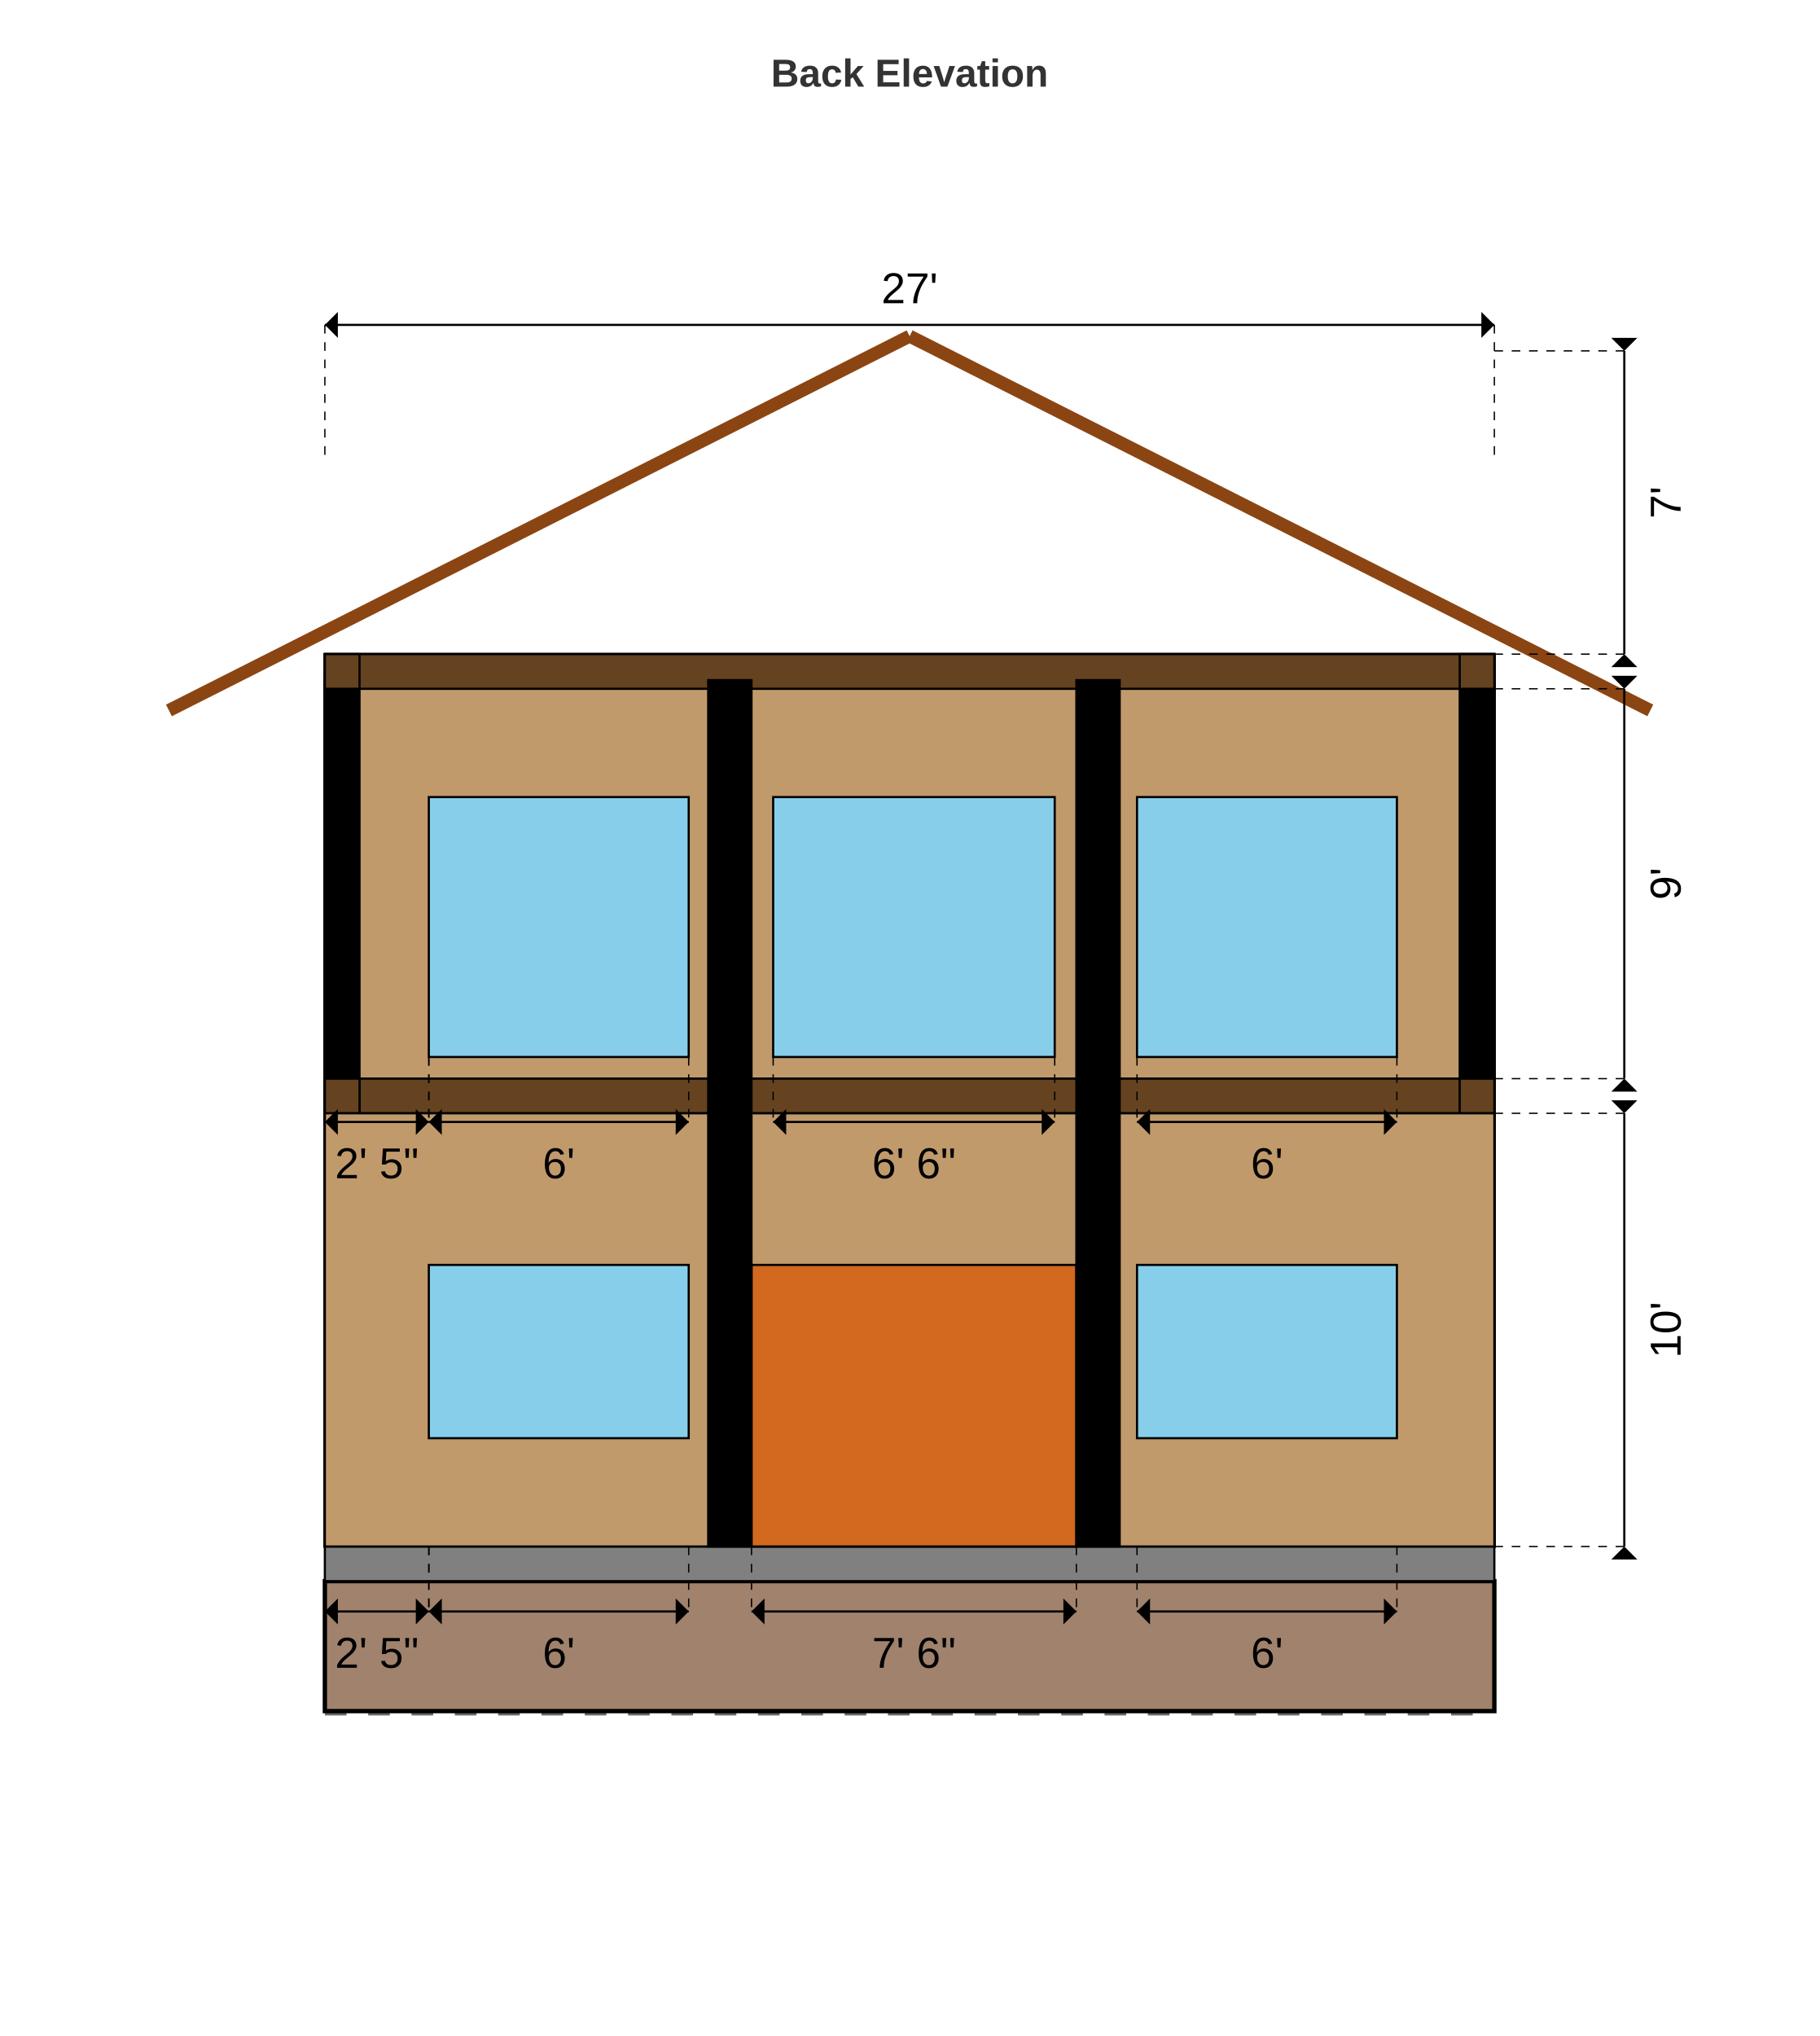
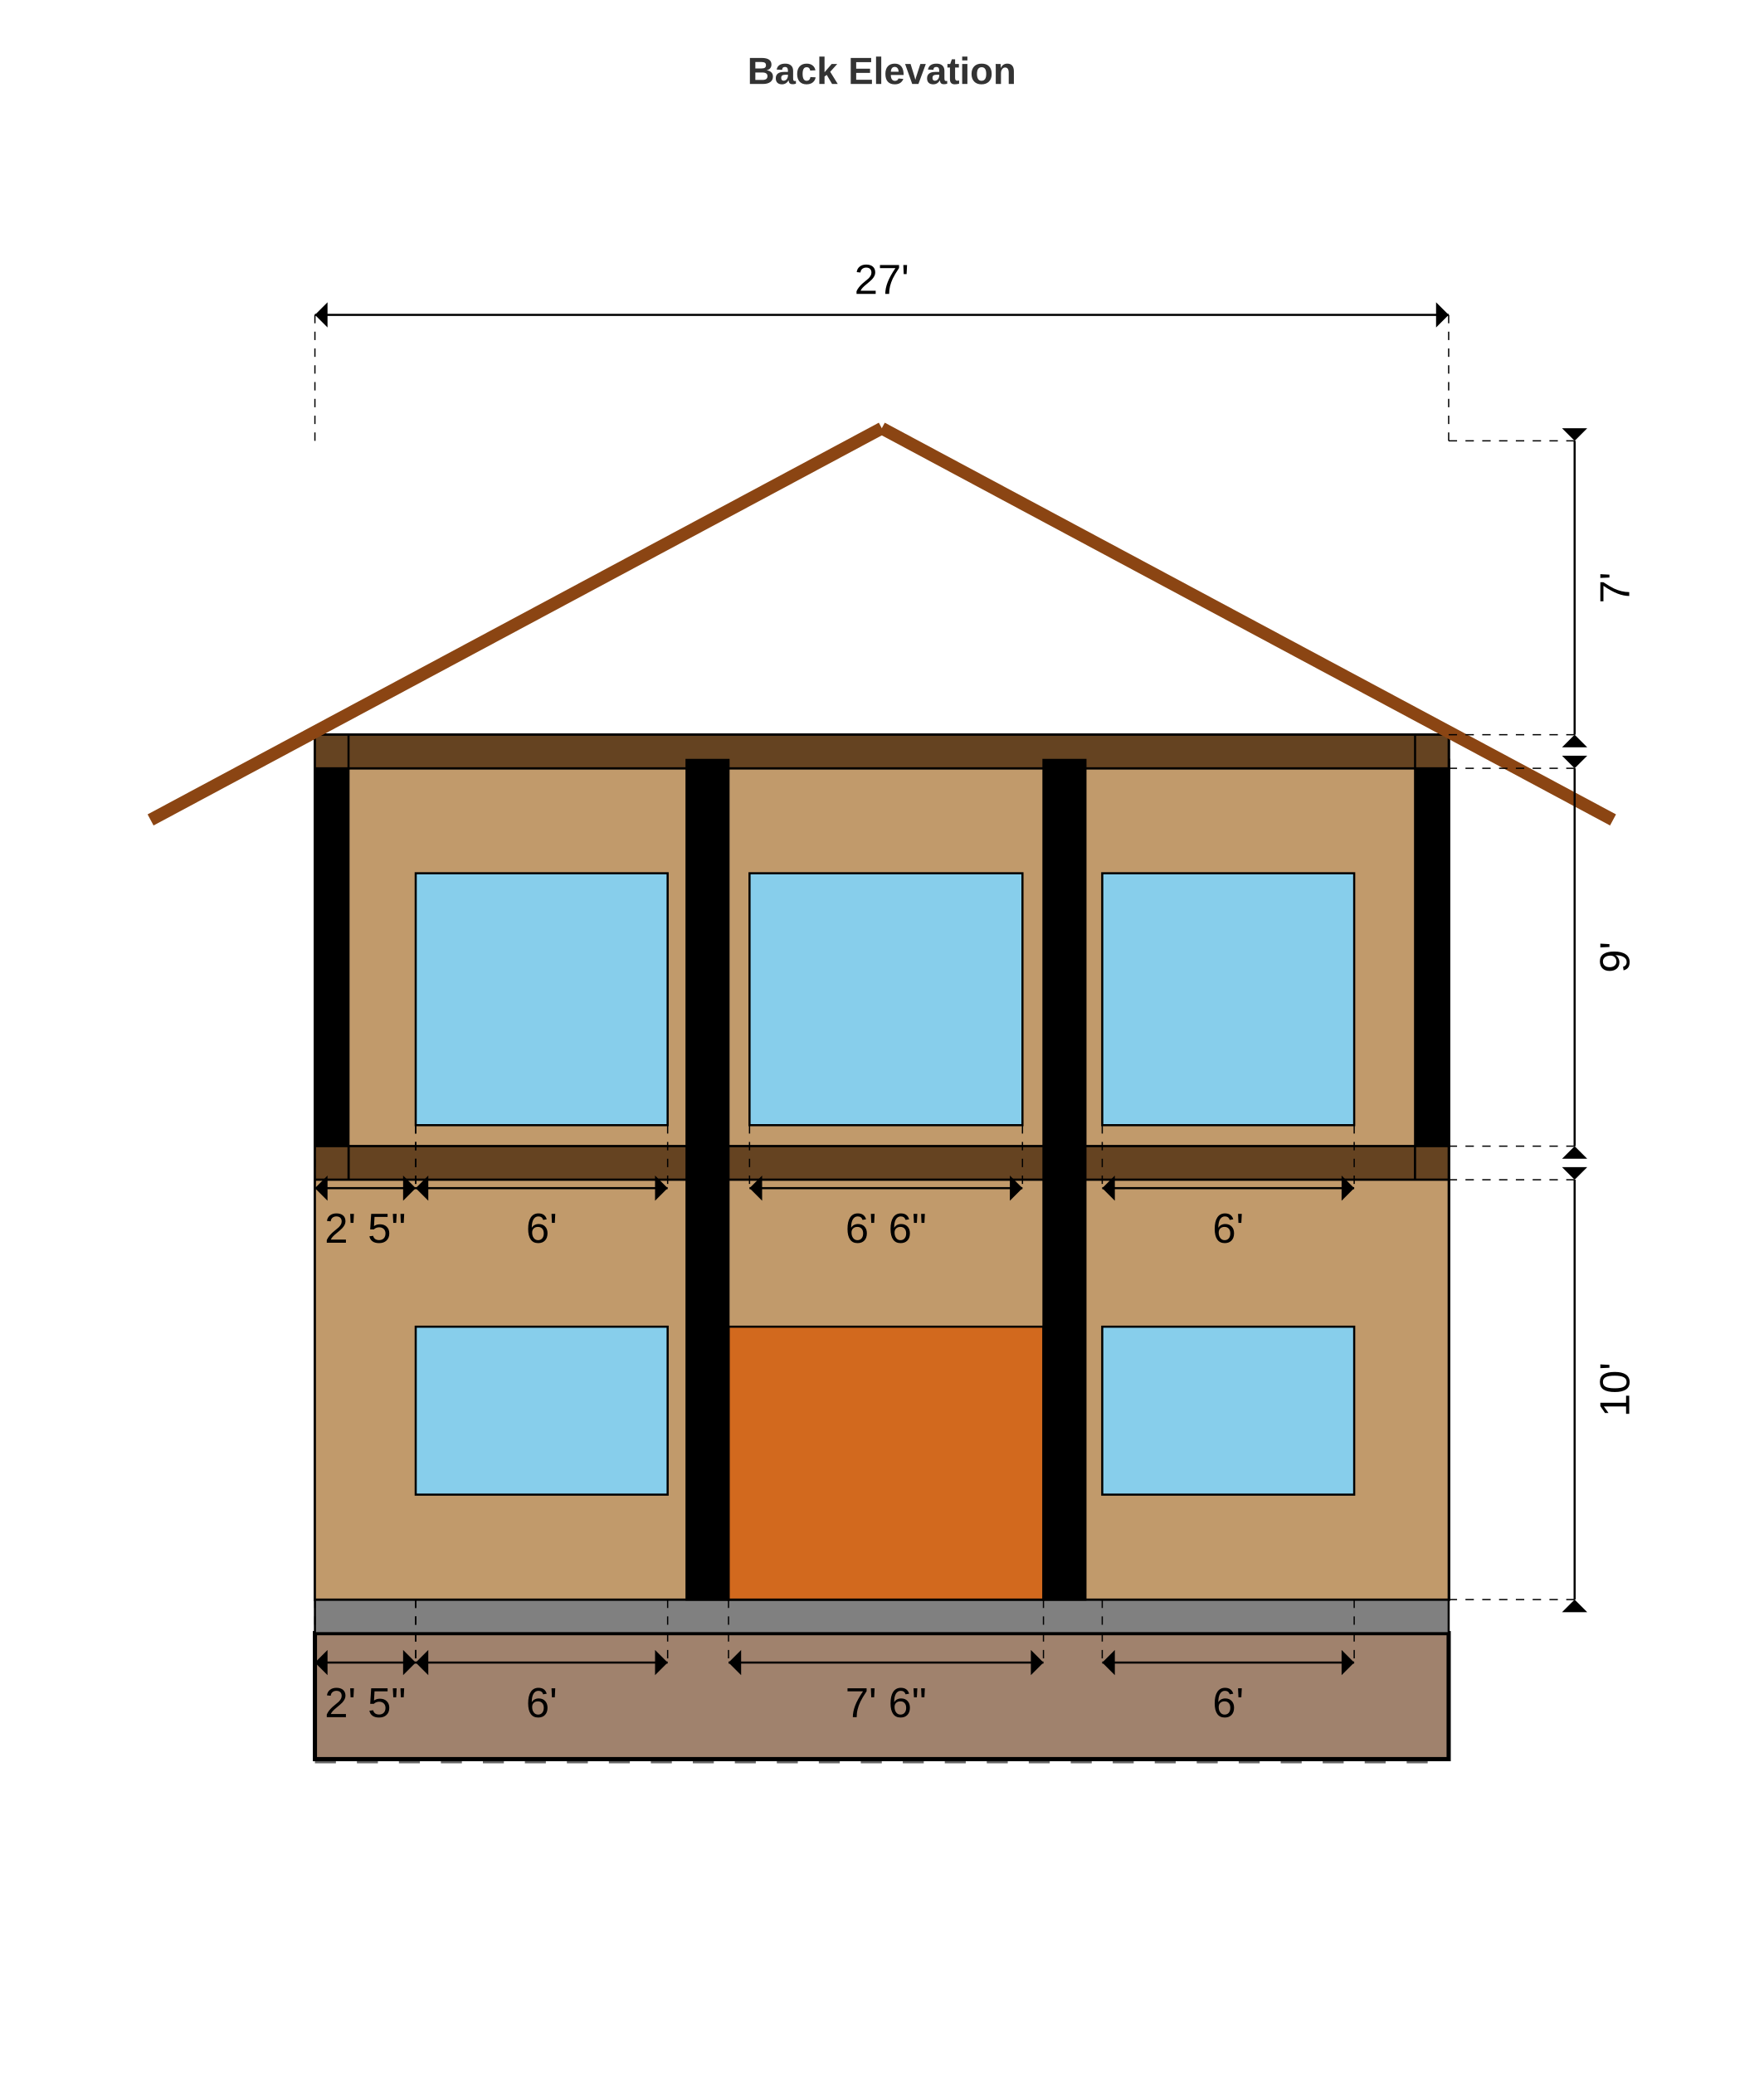
- <svg xmlns="http://www.w3.org/2000/svg" width="840.0" height="940.0" viewBox="0 0 840.0 940.0">
+ <svg xmlns="http://www.w3.org/2000/svg" width="840.0" height="988.0" viewBox="0 0 840.0 988.0">
  <defs>
    <style>
        text { font-family: Arial, sans-serif; }
    </style>
  </defs>
  <g transform="translate(150, 210) scale(2.0, 2.0)">
-     <line x1="0" y1="290.0" x2="270" y2="290.0" stroke="#666" stroke-width="2" stroke-dasharray="5,5" />
-     <rect x="0" y="260.0" width="270" height="30.0" fill="#A0826D" stroke="#000" stroke-width="1" />
-     <rect x="0" y="222.0" width="270" height="30.0" fill="#C19A6B" stroke="#000" stroke-width="0.5" />
-     <rect x="110" y="182.0" width="50" height="70.0" fill="#D2691E" stroke="#000" stroke-width="0.5" />
-     <rect x="0" y="114.0" width="270" height="30.0" fill="#C19A6B" stroke="#000" stroke-width="0.5" />
-     <rect x="0" y="46.0" width="270" height="8.0" fill="#654321" stroke="#000" stroke-width="0.5" />
-     <rect x="0.0" y="52.0" width="10" height="200.0" fill="#000" stroke="#000" stroke-width="0.5" />
-     <rect x="100.0" y="52.0" width="10" height="200.0" fill="#000" stroke="#000" stroke-width="0.5" />
-     <rect x="160.0" y="52.0" width="10" height="200.0" fill="#000" stroke="#000" stroke-width="0.5" />
-     <rect x="260.0" y="52.0" width="10" height="200.0" fill="#000" stroke="#000" stroke-width="0.5" />
-     <rect x="0" y="152.0" width="124" height="100.0" fill="#C19A6B" stroke="#000" stroke-width="0.5" />
-     <rect x="35" y="187.0" width="50" height="40.0" fill="#87CEEB" stroke="#000" stroke-width="0.5" />
-     <rect x="116" y="152.0" width="154" height="100.0" fill="#C19A6B" stroke="#000" stroke-width="0.5" />
-     <rect x="124" y="187.0" width="30" height="65.0" fill="#D2691E" stroke="#000" stroke-width="0.5" />
-     <rect x="187" y="187.0" width="50" height="40.0" fill="#87CEEB" stroke="#000" stroke-width="0.5" />
-     <rect x="0" y="54.0" width="124" height="90.0" fill="#C19A6B" stroke="#000" stroke-width="0.5" />
-     <rect x="25" y="74.0" width="80" height="65.0" fill="#87CEEB" stroke="#000" stroke-width="0.5" />
-     <rect x="116" y="54.0" width="154" height="90.0" fill="#C19A6B" stroke="#000" stroke-width="0.5" />
-     <rect x="135" y="74.0" width="80" height="65.0" fill="#87CEEB" stroke="#000" stroke-width="0.5" />
-     <rect x="0" y="46.0" width="270" height="8.0" fill="#654321" stroke="#000" stroke-width="0.5" />
-     <rect x="0.0" y="52.0" width="8" height="200.0" fill="#000" stroke="#000" stroke-width="0.5" />
-     <rect x="116.0" y="52.0" width="8" height="200.0" fill="#000" stroke="#000" stroke-width="0.5" />
-     <rect x="262.0" y="52.0" width="8" height="200.0" fill="#000" stroke="#000" stroke-width="0.5" />
-     <rect x="116.0" y="52.0" width="8" height="200.0" fill="#000" stroke="#000" stroke-width="0.5" />
-     <rect x="0" y="46.0" width="270" height="8.0" fill="#654321" stroke="#000" stroke-width="0.5" />
-     <rect x="0" y="152.0" width="124" height="100.0" fill="#C19A6B" stroke="#000" stroke-width="0.5" />
-     <rect x="83.5" y="187.0" width="30" height="65.0" fill="#D2691E" stroke="#000" stroke-width="0.5" />
-     <rect x="116" y="152.0" width="154" height="100.0" fill="#C19A6B" stroke="#000" stroke-width="0.5" />
-     <rect x="126.5" y="187.0" width="30" height="65.0" fill="#D2691E" stroke="#000" stroke-width="0.5" />
-     <rect x="0" y="54.0" width="124" height="90.0" fill="#C19A6B" stroke="#000" stroke-width="0.5" />
-     <rect x="83.5" y="79.0" width="30" height="65.0" fill="#D2691E" stroke="#000" stroke-width="0.5" />
-     <rect x="116" y="54.0" width="154" height="90.0" fill="#C19A6B" stroke="#000" stroke-width="0.5" />
-     <rect x="126.5" y="79.0" width="30" height="65.0" fill="#D2691E" stroke="#000" stroke-width="0.5" />
-     <rect x="-0.05" y="52.0" width="12.5" height="200.0" fill="#000" stroke="#000" stroke-width="0.5" />
-     <rect x="257.55" y="52.0" width="12.5" height="200.0" fill="#000" stroke="#000" stroke-width="0.5" />
-     <rect x="0" y="144.0" width="270" height="8.0" fill="#808080" stroke="#000" stroke-width="0.5" />
-     <rect x="184" y="54.0" width="78" height="90.0" fill="#C19A6B" stroke="#000" stroke-width="0.5" />
-     <rect x="136" y="152.0" width="40" height="100.0" fill="#C19A6B" stroke="#000" stroke-width="0.5" />
-     <rect x="176" y="152.0" width="94" height="100.0" fill="#C19A6B" stroke="#000" stroke-width="0.5" />
-     <rect x="176" y="54.0" width="94" height="90.0" fill="#C19A6B" stroke="#000" stroke-width="0.5" />
-     <rect x="186.5" y="79.0" width="30" height="65.0" fill="#D2691E" stroke="#000" stroke-width="0.5" />
-     <rect x="40.0" y="52.0" width="8" height="200.0" fill="#000" stroke="#000" stroke-width="0.5" />
-     <rect x="173.75" y="52.0" width="12.5" height="200.0" fill="#000" stroke="#000" stroke-width="0.5" />
-     <rect x="0" y="46.0" width="270" height="8.0" fill="#654321" stroke="#000" stroke-width="0.5" />
-     <rect x="0.0" y="52.0" width="8" height="200.0" fill="#000" stroke="#000" stroke-width="0.5" />
-     <rect x="262.0" y="52.0" width="8" height="200.0" fill="#000" stroke="#000" stroke-width="0.5" />
-     <rect x="40" y="144.0" width="230" height="8.0" fill="#808080" stroke="#000" stroke-width="0.5" />
+     <line x1="0" y1="314.0" x2="270" y2="314.0" stroke="#666" stroke-width="2" stroke-dasharray="5,5" />
+     <rect x="0" y="284.0" width="270" height="30.0" fill="#A0826D" stroke="#000" stroke-width="1" />
+     <rect x="0" y="246.0" width="270" height="30.0" fill="#C19A6B" stroke="#000" stroke-width="0.5" />
+     <rect x="110" y="206.0" width="50" height="70.0" fill="#D2691E" stroke="#000" stroke-width="0.5" />
+     <rect x="0" y="138.0" width="270" height="30.0" fill="#C19A6B" stroke="#000" stroke-width="0.5" />
+     <rect x="0" y="70.0" width="270" height="8.0" fill="#654321" stroke="#000" stroke-width="0.5" />
+     <rect x="0.0" y="76.0" width="10" height="200.0" fill="#000" stroke="#000" stroke-width="0.5" />
+     <rect x="100.0" y="76.0" width="10" height="200.0" fill="#000" stroke="#000" stroke-width="0.5" />
+     <rect x="160.0" y="76.0" width="10" height="200.0" fill="#000" stroke="#000" stroke-width="0.5" />
+     <rect x="260.0" y="76.0" width="10" height="200.0" fill="#000" stroke="#000" stroke-width="0.5" />
+     <rect x="0" y="176.0" width="124" height="100.0" fill="#C19A6B" stroke="#000" stroke-width="0.5" />
+     <rect x="35" y="211.0" width="50" height="40.0" fill="#87CEEB" stroke="#000" stroke-width="0.5" />
+     <rect x="116" y="176.0" width="154" height="100.0" fill="#C19A6B" stroke="#000" stroke-width="0.5" />
+     <rect x="124" y="211.0" width="30" height="65.0" fill="#D2691E" stroke="#000" stroke-width="0.5" />
+     <rect x="187" y="211.0" width="50" height="40.0" fill="#87CEEB" stroke="#000" stroke-width="0.5" />
+     <rect x="0" y="78.0" width="124" height="90.0" fill="#C19A6B" stroke="#000" stroke-width="0.5" />
+     <rect x="25" y="98.0" width="80" height="65.0" fill="#87CEEB" stroke="#000" stroke-width="0.5" />
+     <rect x="116" y="78.0" width="154" height="90.0" fill="#C19A6B" stroke="#000" stroke-width="0.5" />
+     <rect x="135" y="98.0" width="80" height="65.0" fill="#87CEEB" stroke="#000" stroke-width="0.5" />
+     <rect x="0" y="70.0" width="270" height="8.0" fill="#654321" stroke="#000" stroke-width="0.5" />
+     <rect x="0.0" y="76.0" width="8" height="200.0" fill="#000" stroke="#000" stroke-width="0.5" />
+     <rect x="116.0" y="76.0" width="8" height="200.0" fill="#000" stroke="#000" stroke-width="0.5" />
+     <rect x="262.0" y="76.0" width="8" height="200.0" fill="#000" stroke="#000" stroke-width="0.5" />
+     <rect x="116.0" y="76.0" width="8" height="200.0" fill="#000" stroke="#000" stroke-width="0.5" />
+     <rect x="0" y="70.0" width="270" height="8.0" fill="#654321" stroke="#000" stroke-width="0.5" />
+     <rect x="0" y="176.0" width="124" height="100.0" fill="#C19A6B" stroke="#000" stroke-width="0.5" />
+     <rect x="83.5" y="211.0" width="30" height="65.0" fill="#D2691E" stroke="#000" stroke-width="0.5" />
+     <rect x="116" y="176.0" width="154" height="100.0" fill="#C19A6B" stroke="#000" stroke-width="0.5" />
+     <rect x="126.5" y="211.0" width="30" height="65.0" fill="#D2691E" stroke="#000" stroke-width="0.5" />
+     <rect x="0" y="78.0" width="124" height="90.0" fill="#C19A6B" stroke="#000" stroke-width="0.5" />
+     <rect x="83.5" y="103.0" width="30" height="65.0" fill="#D2691E" stroke="#000" stroke-width="0.5" />
+     <rect x="116" y="78.0" width="154" height="90.0" fill="#C19A6B" stroke="#000" stroke-width="0.5" />
+     <rect x="126.5" y="103.0" width="30" height="65.0" fill="#D2691E" stroke="#000" stroke-width="0.5" />
+     <rect x="-0.05" y="76.0" width="12.5" height="200.0" fill="#000" stroke="#000" stroke-width="0.5" />
+     <rect x="257.55" y="76.0" width="12.5" height="200.0" fill="#000" stroke="#000" stroke-width="0.5" />
+     <rect x="0" y="168.0" width="270" height="8.0" fill="#808080" stroke="#000" stroke-width="0.5" />
+     <rect x="184" y="78.0" width="78" height="90.0" fill="#C19A6B" stroke="#000" stroke-width="0.5" />
+     <rect x="136" y="176.0" width="40" height="100.0" fill="#C19A6B" stroke="#000" stroke-width="0.5" />
+     <rect x="176" y="176.0" width="94" height="100.0" fill="#C19A6B" stroke="#000" stroke-width="0.5" />
+     <rect x="176" y="78.0" width="94" height="90.0" fill="#C19A6B" stroke="#000" stroke-width="0.5" />
+     <rect x="186.5" y="103.0" width="30" height="65.0" fill="#D2691E" stroke="#000" stroke-width="0.5" />
+     <rect x="40.0" y="76.0" width="8" height="200.0" fill="#000" stroke="#000" stroke-width="0.5" />
+     <rect x="173.75" y="76.0" width="12.5" height="200.0" fill="#000" stroke="#000" stroke-width="0.5" />
+     <rect x="0" y="70.0" width="270" height="8.0" fill="#654321" stroke="#000" stroke-width="0.5" />
+     <rect x="0.0" y="76.0" width="8" height="200.0" fill="#000" stroke="#000" stroke-width="0.5" />
+     <rect x="262.0" y="76.0" width="8" height="200.0" fill="#000" stroke="#000" stroke-width="0.5" />
+     <rect x="40" y="168.0" width="230" height="8.0" fill="#808080" stroke="#000" stroke-width="0.5" />
    <g class="staircase-elevation">
-       <line x1="8.0" y1="252.0" x2="8.0" y2="247.0" stroke="#000" stroke-width="0.5" />
-       <line x1="8.0" y1="247.0" x2="9.5" y2="247.0" stroke="#000" stroke-width="0.5" />
-       <rect x="8.0" y="247.0" width="1.5" height="5.0" fill="#C19A6B" opacity="0.7" />
-       <line x1="9.5" y1="247.0" x2="9.5" y2="242.0" stroke="#000" stroke-width="0.5" />
-       <line x1="9.5" y1="242.0" x2="11.0" y2="242.0" stroke="#000" stroke-width="0.5" />
-       <rect x="9.5" y="242.0" width="1.5" height="5.0" fill="#C19A6B" opacity="0.7" />
-       <line x1="11.0" y1="242.0" x2="11.0" y2="237.0" stroke="#000" stroke-width="0.5" />
-       <line x1="11.0" y1="237.0" x2="12.5" y2="237.0" stroke="#000" stroke-width="0.5" />
-       <rect x="11.0" y="237.0" width="1.5" height="5.0" fill="#C19A6B" opacity="0.7" />
-       <line x1="12.5" y1="237.0" x2="12.5" y2="232.0" stroke="#000" stroke-width="0.5" />
-       <line x1="12.5" y1="232.0" x2="14.0" y2="232.0" stroke="#000" stroke-width="0.5" />
-       <rect x="12.5" y="232.0" width="1.5" height="5.0" fill="#C19A6B" opacity="0.7" />
-       <line x1="14.0" y1="232.0" x2="14.0" y2="227.0" stroke="#000" stroke-width="0.5" />
-       <line x1="14.0" y1="227.0" x2="15.5" y2="227.0" stroke="#000" stroke-width="0.5" />
-       <rect x="14.0" y="227.0" width="1.5" height="5.0" fill="#C19A6B" opacity="0.7" />
-       <line x1="15.5" y1="227.0" x2="15.5" y2="222.0" stroke="#000" stroke-width="0.5" />
-       <line x1="15.5" y1="222.0" x2="17.0" y2="222.0" stroke="#000" stroke-width="0.5" />
-       <rect x="15.5" y="222.0" width="1.5" height="5.0" fill="#C19A6B" opacity="0.7" />
-       <line x1="17.0" y1="222.0" x2="17.0" y2="217.0" stroke="#000" stroke-width="0.5" />
-       <line x1="17.0" y1="217.0" x2="18.5" y2="217.0" stroke="#000" stroke-width="0.5" />
-       <rect x="17.0" y="217.0" width="1.5" height="5.0" fill="#C19A6B" opacity="0.7" />
-       <line x1="18.5" y1="217.0" x2="18.5" y2="212.0" stroke="#000" stroke-width="0.5" />
-       <line x1="18.5" y1="212.0" x2="20.0" y2="212.0" stroke="#000" stroke-width="0.5" />
-       <rect x="18.5" y="212.0" width="1.5" height="5.0" fill="#C19A6B" opacity="0.7" />
-       <line x1="20.0" y1="212.0" x2="20.0" y2="207.0" stroke="#000" stroke-width="0.5" />
-       <line x1="20.0" y1="207.0" x2="21.5" y2="207.0" stroke="#000" stroke-width="0.5" />
-       <rect x="20.0" y="207.0" width="1.5" height="5.0" fill="#C19A6B" opacity="0.7" />
-       <line x1="21.5" y1="207.0" x2="21.5" y2="202.0" stroke="#000" stroke-width="0.5" />
-       <line x1="21.5" y1="202.0" x2="23.0" y2="202.0" stroke="#000" stroke-width="0.5" />
-       <rect x="21.5" y="202.0" width="1.5" height="5.0" fill="#C19A6B" opacity="0.7" />
-       <line x1="23.0" y1="202.0" x2="23.0" y2="197.0" stroke="#000" stroke-width="0.5" />
-       <line x1="23.0" y1="197.0" x2="24.5" y2="197.0" stroke="#000" stroke-width="0.5" />
-       <rect x="23.0" y="197.0" width="1.5" height="5.0" fill="#C19A6B" opacity="0.7" />
-       <line x1="24.5" y1="197.0" x2="24.5" y2="192.0" stroke="#000" stroke-width="0.5" />
-       <line x1="24.5" y1="192.0" x2="26.0" y2="192.0" stroke="#000" stroke-width="0.5" />
-       <rect x="24.5" y="192.0" width="1.5" height="5.0" fill="#C19A6B" opacity="0.7" />
-       <line x1="26.0" y1="192.0" x2="26.0" y2="187.0" stroke="#000" stroke-width="0.5" />
-       <line x1="26.0" y1="187.0" x2="27.5" y2="187.0" stroke="#000" stroke-width="0.5" />
-       <rect x="26.0" y="187.0" width="1.5" height="5.0" fill="#C19A6B" opacity="0.7" />
-       <line x1="27.5" y1="187.0" x2="27.5" y2="182.0" stroke="#000" stroke-width="0.5" />
-       <line x1="27.5" y1="182.0" x2="29.0" y2="182.0" stroke="#000" stroke-width="0.5" />
-       <rect x="27.5" y="182.0" width="1.5" height="5.0" fill="#C19A6B" opacity="0.7" />
-       <line x1="29.0" y1="182.0" x2="29.0" y2="177.0" stroke="#000" stroke-width="0.5" />
-       <line x1="29.0" y1="177.0" x2="30.5" y2="177.0" stroke="#000" stroke-width="0.5" />
-       <rect x="29.0" y="177.0" width="1.5" height="5.0" fill="#C19A6B" opacity="0.7" />
-       <line x1="30.5" y1="177.0" x2="30.5" y2="172.0" stroke="#000" stroke-width="0.5" />
-       <line x1="30.5" y1="172.0" x2="32.0" y2="172.0" stroke="#000" stroke-width="0.5" />
-       <rect x="30.5" y="172.0" width="1.5" height="5.0" fill="#C19A6B" opacity="0.7" />
-       <line x1="32.0" y1="172.0" x2="32.0" y2="167.0" stroke="#000" stroke-width="0.5" />
-       <line x1="32.0" y1="167.0" x2="33.5" y2="167.0" stroke="#000" stroke-width="0.5" />
-       <rect x="32.0" y="167.0" width="1.5" height="5.0" fill="#C19A6B" opacity="0.7" />
-       <line x1="33.5" y1="167.0" x2="33.5" y2="162.0" stroke="#000" stroke-width="0.5" />
-       <line x1="33.5" y1="162.0" x2="35.0" y2="162.0" stroke="#000" stroke-width="0.5" />
-       <rect x="33.5" y="162.0" width="1.5" height="5.0" fill="#C19A6B" opacity="0.7" />
-       <line x1="35.0" y1="162.0" x2="35.0" y2="157.0" stroke="#000" stroke-width="0.5" />
-       <line x1="35.0" y1="157.0" x2="36.5" y2="157.0" stroke="#000" stroke-width="0.5" />
-       <rect x="35.0" y="157.0" width="1.5" height="5.0" fill="#C19A6B" opacity="0.7" />
-       <line x1="36.5" y1="157.0" x2="36.5" y2="152.0" stroke="#000" stroke-width="0.5" />
-       <line x1="36.5" y1="152.0" x2="38.0" y2="152.0" stroke="#000" stroke-width="0.5" />
-       <rect x="36.5" y="152.0" width="1.5" height="5.0" fill="#C19A6B" opacity="0.7" />
-       <line x1="38.0" y1="152.0" x2="38.0" y2="252.0" stroke="#000" stroke-width="0.5" />
-       <line x1="8" y1="252.0" x2="38.0" y2="252.0" stroke="#000" stroke-width="0.5" />
-     </g>
-     <rect x="0" y="54.0" width="270" height="90.0" fill="#C19A6B" stroke="#000" stroke-width="0.5" />
-     <rect x="24" y="79.0" width="60" height="60.0" fill="#87CEEB" stroke="#000" stroke-width="0.5" />
-     <rect x="103.5" y="79.0" width="65" height="60.0" fill="#87CEEB" stroke="#000" stroke-width="0.5" />
-     <rect x="187.5" y="79.0" width="60" height="60.0" fill="#87CEEB" stroke="#000" stroke-width="0.5" />
-     <rect x="0.0" y="52.0" width="8" height="200.0" fill="#000" stroke="#000" stroke-width="0.5" />
-     <rect x="262.0" y="52.0" width="8" height="200.0" fill="#000" stroke="#000" stroke-width="0.5" />
-     <rect x="8" y="144.0" width="254" height="8.0" fill="#654321" stroke="#000" stroke-width="0.5" />
-     <rect x="262" y="144.0" width="8" height="8.0" fill="#654321" stroke="#000" stroke-width="0.5" />
-     <rect x="0" y="144.0" width="8" height="8.0" fill="#654321" stroke="#000" stroke-width="0.5" />
-     <rect x="0" y="46.0" width="270" height="8.0" fill="#654321" stroke="#000" stroke-width="0.5" />
-     <rect x="0" y="46.0" width="8" height="8.0" fill="#654321" stroke="#000" stroke-width="0.5" />
-     <rect x="262" y="46.0" width="8" height="8.0" fill="#654321" stroke="#000" stroke-width="0.5" />
-     <rect x="0" y="252.0" width="270" height="8.0" fill="#808080" stroke="#000" stroke-width="0.5" />
-     <rect x="0" y="152.0" width="270" height="100.0" fill="#C19A6B" stroke="#000" stroke-width="0.5" />
-     <rect x="98.5" y="187.0" width="75" height="65.0" fill="#D2691E" stroke="#000" stroke-width="0.5" />
-     <rect x="24" y="187.0" width="60" height="40.0" fill="#87CEEB" stroke="#000" stroke-width="0.5" />
-     <rect x="187.5" y="187.0" width="60" height="40.0" fill="#87CEEB" stroke="#000" stroke-width="0.5" />
-     <rect x="88.5" y="52.0" width="10" height="200.0" fill="#000" stroke="#000" stroke-width="0.5" />
-     <rect x="173.5" y="52.0" width="10" height="200.0" fill="#000" stroke="#000" stroke-width="0.5" />
-     <line x1="-36" y1="59.0" x2="135.0" y2="-27.402" stroke="#8B4513" stroke-width="3" />
-     <line x1="135.0" y1="-27.402" x2="306" y2="59.0" stroke="#8B4513" stroke-width="3" />
-     <g class="dimension">
-       <line x1="300" y1="252.0" x2="300" y2="152.0" stroke="#000" stroke-width="0.5" />
-       <line x1="270" y1="252.0" x2="300" y2="252.0" stroke="#000" stroke-width="0.3" stroke-dasharray="2,2" />
-       <line x1="270" y1="152.0" x2="300" y2="152.0" stroke="#000" stroke-width="0.3" stroke-dasharray="2,2" />
-       <polygon points="300,252.0 297,255.0 303,255.0" fill="#000" />
-       <polygon points="300,152.0 297,149.0 303,149.0" fill="#000" />
-       <text x="313" y="202.0" text-anchor="middle" font-size="10" fill="#000" transform="rotate(-90 313 202.0)">10'</text>
-     </g>
-     <g class="dimension">
-       <line x1="300" y1="144.0" x2="300" y2="54.0" stroke="#000" stroke-width="0.5" />
-       <line x1="270" y1="144.0" x2="300" y2="144.0" stroke="#000" stroke-width="0.3" stroke-dasharray="2,2" />
-       <line x1="270" y1="54.0" x2="300" y2="54.0" stroke="#000" stroke-width="0.3" stroke-dasharray="2,2" />
-       <polygon points="300,144.0 297,147.0 303,147.0" fill="#000" />
-       <polygon points="300,54.0 297,51.0 303,51.0" fill="#000" />
-       <text x="313" y="99.0" text-anchor="middle" font-size="10" fill="#000" transform="rotate(-90 313 99.0)">9'</text>
-     </g>
-     <g class="dimension">
-       <line x1="300" y1="46.0" x2="300" y2="-24.0" stroke="#000" stroke-width="0.5" />
-       <line x1="270" y1="46.0" x2="300" y2="46.0" stroke="#000" stroke-width="0.3" stroke-dasharray="2,2" />
-       <line x1="270" y1="-24.0" x2="300" y2="-24.0" stroke="#000" stroke-width="0.3" stroke-dasharray="2,2" />
-       <polygon points="300,46.0 297,49.0 303,49.0" fill="#000" />
-       <polygon points="300,-24.0 297,-27.0 303,-27.0" fill="#000" />
-       <text x="313" y="11.0" text-anchor="middle" font-size="10" fill="#000" transform="rotate(-90 313 11.0)">7'</text>
+       <line x1="8.0" y1="276.0" x2="8.0" y2="271.0" stroke="#000" stroke-width="0.5" />
+       <line x1="8.0" y1="271.0" x2="9.5" y2="271.0" stroke="#000" stroke-width="0.5" />
+       <rect x="8.0" y="271.0" width="1.5" height="5.0" fill="#C19A6B" opacity="0.7" />
+       <line x1="9.5" y1="271.0" x2="9.5" y2="266.0" stroke="#000" stroke-width="0.5" />
+       <line x1="9.5" y1="266.0" x2="11.0" y2="266.0" stroke="#000" stroke-width="0.5" />
+       <rect x="9.5" y="266.0" width="1.5" height="5.0" fill="#C19A6B" opacity="0.7" />
+       <line x1="11.0" y1="266.0" x2="11.0" y2="261.0" stroke="#000" stroke-width="0.5" />
+       <line x1="11.0" y1="261.0" x2="12.5" y2="261.0" stroke="#000" stroke-width="0.5" />
+       <rect x="11.0" y="261.0" width="1.5" height="5.0" fill="#C19A6B" opacity="0.7" />
+       <line x1="12.5" y1="261.0" x2="12.5" y2="256.0" stroke="#000" stroke-width="0.5" />
+       <line x1="12.5" y1="256.0" x2="14.0" y2="256.0" stroke="#000" stroke-width="0.5" />
+       <rect x="12.5" y="256.0" width="1.5" height="5.0" fill="#C19A6B" opacity="0.7" />
+       <line x1="14.0" y1="256.0" x2="14.0" y2="251.0" stroke="#000" stroke-width="0.5" />
+       <line x1="14.0" y1="251.0" x2="15.5" y2="251.0" stroke="#000" stroke-width="0.5" />
+       <rect x="14.0" y="251.0" width="1.5" height="5.0" fill="#C19A6B" opacity="0.7" />
+       <line x1="15.5" y1="251.0" x2="15.5" y2="246.0" stroke="#000" stroke-width="0.5" />
+       <line x1="15.5" y1="246.0" x2="17.0" y2="246.0" stroke="#000" stroke-width="0.5" />
+       <rect x="15.5" y="246.0" width="1.5" height="5.0" fill="#C19A6B" opacity="0.7" />
+       <line x1="17.0" y1="246.0" x2="17.0" y2="241.0" stroke="#000" stroke-width="0.5" />
+       <line x1="17.0" y1="241.0" x2="18.5" y2="241.0" stroke="#000" stroke-width="0.5" />
+       <rect x="17.0" y="241.0" width="1.5" height="5.0" fill="#C19A6B" opacity="0.7" />
+       <line x1="18.5" y1="241.0" x2="18.5" y2="236.0" stroke="#000" stroke-width="0.5" />
+       <line x1="18.5" y1="236.0" x2="20.0" y2="236.0" stroke="#000" stroke-width="0.5" />
+       <rect x="18.5" y="236.0" width="1.5" height="5.0" fill="#C19A6B" opacity="0.7" />
+       <line x1="20.0" y1="236.0" x2="20.0" y2="231.0" stroke="#000" stroke-width="0.5" />
+       <line x1="20.0" y1="231.0" x2="21.5" y2="231.0" stroke="#000" stroke-width="0.5" />
+       <rect x="20.0" y="231.0" width="1.5" height="5.0" fill="#C19A6B" opacity="0.7" />
+       <line x1="21.5" y1="231.0" x2="21.5" y2="226.0" stroke="#000" stroke-width="0.5" />
+       <line x1="21.5" y1="226.0" x2="23.0" y2="226.0" stroke="#000" stroke-width="0.5" />
+       <rect x="21.5" y="226.0" width="1.5" height="5.0" fill="#C19A6B" opacity="0.7" />
+       <line x1="23.0" y1="226.0" x2="23.0" y2="221.0" stroke="#000" stroke-width="0.5" />
+       <line x1="23.0" y1="221.0" x2="24.5" y2="221.0" stroke="#000" stroke-width="0.5" />
+       <rect x="23.0" y="221.0" width="1.5" height="5.0" fill="#C19A6B" opacity="0.7" />
+       <line x1="24.5" y1="221.0" x2="24.5" y2="216.0" stroke="#000" stroke-width="0.5" />
+       <line x1="24.5" y1="216.0" x2="26.0" y2="216.0" stroke="#000" stroke-width="0.5" />
+       <rect x="24.5" y="216.0" width="1.5" height="5.0" fill="#C19A6B" opacity="0.7" />
+       <line x1="26.0" y1="216.0" x2="26.0" y2="211.0" stroke="#000" stroke-width="0.5" />
+       <line x1="26.0" y1="211.0" x2="27.5" y2="211.0" stroke="#000" stroke-width="0.5" />
+       <rect x="26.0" y="211.0" width="1.5" height="5.0" fill="#C19A6B" opacity="0.7" />
+       <line x1="27.5" y1="211.0" x2="27.5" y2="206.0" stroke="#000" stroke-width="0.5" />
+       <line x1="27.5" y1="206.0" x2="29.0" y2="206.0" stroke="#000" stroke-width="0.5" />
+       <rect x="27.5" y="206.0" width="1.5" height="5.0" fill="#C19A6B" opacity="0.7" />
+       <line x1="29.0" y1="206.0" x2="29.0" y2="201.0" stroke="#000" stroke-width="0.5" />
+       <line x1="29.0" y1="201.0" x2="30.5" y2="201.0" stroke="#000" stroke-width="0.5" />
+       <rect x="29.0" y="201.0" width="1.5" height="5.0" fill="#C19A6B" opacity="0.7" />
+       <line x1="30.5" y1="201.0" x2="30.5" y2="196.0" stroke="#000" stroke-width="0.5" />
+       <line x1="30.5" y1="196.0" x2="32.0" y2="196.0" stroke="#000" stroke-width="0.5" />
+       <rect x="30.5" y="196.0" width="1.5" height="5.0" fill="#C19A6B" opacity="0.7" />
+       <line x1="32.0" y1="196.0" x2="32.0" y2="191.0" stroke="#000" stroke-width="0.5" />
+       <line x1="32.0" y1="191.0" x2="33.5" y2="191.0" stroke="#000" stroke-width="0.5" />
+       <rect x="32.0" y="191.0" width="1.5" height="5.0" fill="#C19A6B" opacity="0.7" />
+       <line x1="33.5" y1="191.0" x2="33.5" y2="186.0" stroke="#000" stroke-width="0.5" />
+       <line x1="33.5" y1="186.0" x2="35.0" y2="186.0" stroke="#000" stroke-width="0.5" />
+       <rect x="33.5" y="186.0" width="1.5" height="5.0" fill="#C19A6B" opacity="0.7" />
+       <line x1="35.0" y1="186.0" x2="35.0" y2="181.0" stroke="#000" stroke-width="0.5" />
+       <line x1="35.0" y1="181.0" x2="36.5" y2="181.0" stroke="#000" stroke-width="0.5" />
+       <rect x="35.0" y="181.0" width="1.5" height="5.0" fill="#C19A6B" opacity="0.7" />
+       <line x1="36.5" y1="181.0" x2="36.5" y2="176.0" stroke="#000" stroke-width="0.5" />
+       <line x1="36.5" y1="176.0" x2="38.0" y2="176.0" stroke="#000" stroke-width="0.5" />
+       <rect x="36.5" y="176.0" width="1.5" height="5.0" fill="#C19A6B" opacity="0.7" />
+       <line x1="38.0" y1="176.0" x2="38.0" y2="276.0" stroke="#000" stroke-width="0.5" />
+       <line x1="8" y1="276.0" x2="38.0" y2="276.0" stroke="#000" stroke-width="0.5" />
+     </g>
+     <rect x="0" y="78.0" width="270" height="90.0" fill="#C19A6B" stroke="#000" stroke-width="0.5" />
+     <rect x="24" y="103.0" width="60" height="60.0" fill="#87CEEB" stroke="#000" stroke-width="0.5" />
+     <rect x="103.5" y="103.0" width="65" height="60.0" fill="#87CEEB" stroke="#000" stroke-width="0.5" />
+     <rect x="187.5" y="103.0" width="60" height="60.0" fill="#87CEEB" stroke="#000" stroke-width="0.5" />
+     <rect x="0.0" y="76.0" width="8" height="200.0" fill="#000" stroke="#000" stroke-width="0.5" />
+     <rect x="262.0" y="76.0" width="8" height="200.0" fill="#000" stroke="#000" stroke-width="0.5" />
+     <rect x="8" y="168.0" width="254" height="8.0" fill="#654321" stroke="#000" stroke-width="0.5" />
+     <rect x="262" y="168.0" width="8" height="8.0" fill="#654321" stroke="#000" stroke-width="0.5" />
+     <rect x="0" y="168.0" width="8" height="8.0" fill="#654321" stroke="#000" stroke-width="0.5" />
+     <rect x="0" y="70.0" width="270" height="8.0" fill="#654321" stroke="#000" stroke-width="0.5" />
+     <rect x="0" y="70.0" width="8" height="8.0" fill="#654321" stroke="#000" stroke-width="0.5" />
+     <rect x="262" y="70.0" width="8" height="8.0" fill="#654321" stroke="#000" stroke-width="0.5" />
+     <rect x="0" y="276.0" width="270" height="8.0" fill="#808080" stroke="#000" stroke-width="0.5" />
+     <rect x="0" y="176.0" width="270" height="100.0" fill="#C19A6B" stroke="#000" stroke-width="0.5" />
+     <rect x="98.5" y="211.0" width="75" height="65.0" fill="#D2691E" stroke="#000" stroke-width="0.5" />
+     <rect x="24" y="211.0" width="60" height="40.0" fill="#87CEEB" stroke="#000" stroke-width="0.5" />
+     <rect x="187.5" y="211.0" width="60" height="40.0" fill="#87CEEB" stroke="#000" stroke-width="0.5" />
+     <rect x="88.5" y="76.0" width="10" height="200.0" fill="#000" stroke="#000" stroke-width="0.5" />
+     <rect x="173.5" y="76.0" width="10" height="200.0" fill="#000" stroke="#000" stroke-width="0.5" />
+     <line x1="-39.142" y1="90.296" x2="135.0" y2="-3.0" stroke="#8B4513" stroke-width="3" />
+     <line x1="135.0" y1="-3.0" x2="309.142" y2="90.296" stroke="#8B4513" stroke-width="3" />
+     <g class="dimension">
+       <line x1="300" y1="276.0" x2="300" y2="176.0" stroke="#000" stroke-width="0.5" />
+       <line x1="270" y1="276.0" x2="300" y2="276.0" stroke="#000" stroke-width="0.3" stroke-dasharray="2,2" />
+       <line x1="270" y1="176.0" x2="300" y2="176.0" stroke="#000" stroke-width="0.3" stroke-dasharray="2,2" />
+       <polygon points="300,276.0 297,279.0 303,279.0" fill="#000" />
+       <polygon points="300,176.0 297,173.0 303,173.0" fill="#000" />
+       <text x="313" y="226.0" text-anchor="middle" font-size="10" fill="#000" transform="rotate(-90 313 226.0)">10'</text>
+     </g>
+     <g class="dimension">
+       <line x1="300" y1="168.0" x2="300" y2="78.0" stroke="#000" stroke-width="0.5" />
+       <line x1="270" y1="168.0" x2="300" y2="168.0" stroke="#000" stroke-width="0.3" stroke-dasharray="2,2" />
+       <line x1="270" y1="78.0" x2="300" y2="78.0" stroke="#000" stroke-width="0.3" stroke-dasharray="2,2" />
+       <polygon points="300,168.0 297,171.0 303,171.0" fill="#000" />
+       <polygon points="300,78.0 297,75.0 303,75.0" fill="#000" />
+       <text x="313" y="123.0" text-anchor="middle" font-size="10" fill="#000" transform="rotate(-90 313 123.0)">9'</text>
+     </g>
+     <g class="dimension">
+       <line x1="300" y1="70.0" x2="300" y2="0.0" stroke="#000" stroke-width="0.5" />
+       <line x1="270" y1="70.0" x2="300" y2="70.0" stroke="#000" stroke-width="0.3" stroke-dasharray="2,2" />
+       <line x1="270" y1="0.0" x2="300" y2="0.0" stroke="#000" stroke-width="0.3" stroke-dasharray="2,2" />
+       <polygon points="300,70.0 297,73.0 303,73.0" fill="#000" />
+       <polygon points="300,0.0 297,-3.0 303,-3.0" fill="#000" />
+       <text x="313" y="35.0" text-anchor="middle" font-size="10" fill="#000" transform="rotate(-90 313 35.0)">7'</text>
    </g>
    <g class="dimension">
      <line x1="0" y1="-30.0" x2="270" y2="-30.0" stroke="#000" stroke-width="0.5" />
      <line x1="0" y1="0.0" x2="0" y2="-30.0" stroke="#000" stroke-width="0.3" stroke-dasharray="2,2" />
      <line x1="270" y1="0.0" x2="270" y2="-30.0" stroke="#000" stroke-width="0.3" stroke-dasharray="2,2" />
      <polygon points="0,-30.0 3,-33.0 3,-27.0" fill="#000" />
      <polygon points="270,-30.0 267,-33.0 267,-27.0" fill="#000" />
      <text x="135.0" y="-35.0" text-anchor="middle" font-size="10" fill="#000">27'</text>
    </g>
    <g class="dimension">
-       <line x1="0" y1="154.0" x2="24" y2="154.0" stroke="#000" stroke-width="0.5" />
-       <line x1="0" y1="139.0" x2="0" y2="154.0" stroke="#000" stroke-width="0.3" stroke-dasharray="2,2" />
-       <line x1="24" y1="139.0" x2="24" y2="154.0" stroke="#000" stroke-width="0.3" stroke-dasharray="2,2" />
-       <polygon points="0,154.0 3,151.0 3,157.0" fill="#000" />
-       <polygon points="24,154.0 21,151.0 21,157.0" fill="#000" />
-       <text x="12.0" y="167.0" text-anchor="middle" font-size="10" fill="#000">2' 5"</text>
-     </g>
-     <g class="dimension">
-       <line x1="24" y1="154.0" x2="84" y2="154.0" stroke="#000" stroke-width="0.5" />
-       <line x1="24" y1="139.0" x2="24" y2="154.0" stroke="#000" stroke-width="0.3" stroke-dasharray="2,2" />
-       <line x1="84" y1="139.0" x2="84" y2="154.0" stroke="#000" stroke-width="0.3" stroke-dasharray="2,2" />
-       <polygon points="24,154.0 27,151.0 27,157.0" fill="#000" />
-       <polygon points="84,154.0 81,151.0 81,157.0" fill="#000" />
-       <text x="54.0" y="167.0" text-anchor="middle" font-size="10" fill="#000">6'</text>
-     </g>
-     <g class="dimension">
-       <line x1="103.5" y1="154.0" x2="168.5" y2="154.0" stroke="#000" stroke-width="0.5" />
-       <line x1="103.5" y1="139.0" x2="103.5" y2="154.0" stroke="#000" stroke-width="0.3" stroke-dasharray="2,2" />
-       <line x1="168.5" y1="139.0" x2="168.5" y2="154.0" stroke="#000" stroke-width="0.3" stroke-dasharray="2,2" />
-       <polygon points="103.5,154.0 106.5,151.0 106.5,157.0" fill="#000" />
-       <polygon points="168.5,154.0 165.5,151.0 165.5,157.0" fill="#000" />
-       <text x="136.0" y="167.0" text-anchor="middle" font-size="10" fill="#000">6' 6"</text>
-     </g>
-     <g class="dimension">
-       <line x1="187.5" y1="154.0" x2="247.5" y2="154.0" stroke="#000" stroke-width="0.5" />
-       <line x1="187.5" y1="139.0" x2="187.5" y2="154.0" stroke="#000" stroke-width="0.3" stroke-dasharray="2,2" />
-       <line x1="247.5" y1="139.0" x2="247.5" y2="154.0" stroke="#000" stroke-width="0.3" stroke-dasharray="2,2" />
-       <polygon points="187.5,154.0 190.5,151.0 190.5,157.0" fill="#000" />
-       <polygon points="247.5,154.0 244.5,151.0 244.5,157.0" fill="#000" />
-       <text x="217.5" y="167.0" text-anchor="middle" font-size="10" fill="#000">6'</text>
-     </g>
-     <g class="dimension">
-       <line x1="0" y1="267.0" x2="24" y2="267.0" stroke="#000" stroke-width="0.5" />
-       <line x1="0" y1="252.0" x2="0" y2="267.0" stroke="#000" stroke-width="0.3" stroke-dasharray="2,2" />
-       <line x1="24" y1="252.0" x2="24" y2="267.0" stroke="#000" stroke-width="0.3" stroke-dasharray="2,2" />
-       <polygon points="0,267.0 3,264.0 3,270.0" fill="#000" />
-       <polygon points="24,267.0 21,264.0 21,270.0" fill="#000" />
-       <text x="12.0" y="280.0" text-anchor="middle" font-size="10" fill="#000">2' 5"</text>
-     </g>
-     <g class="dimension">
-       <line x1="24" y1="267.0" x2="84" y2="267.0" stroke="#000" stroke-width="0.5" />
-       <line x1="24" y1="252.0" x2="24" y2="267.0" stroke="#000" stroke-width="0.3" stroke-dasharray="2,2" />
-       <line x1="84" y1="252.0" x2="84" y2="267.0" stroke="#000" stroke-width="0.3" stroke-dasharray="2,2" />
-       <polygon points="24,267.0 27,264.0 27,270.0" fill="#000" />
-       <polygon points="84,267.0 81,264.0 81,270.0" fill="#000" />
-       <text x="54.0" y="280.0" text-anchor="middle" font-size="10" fill="#000">6'</text>
-     </g>
-     <g class="dimension">
-       <line x1="98.5" y1="267.0" x2="173.5" y2="267.0" stroke="#000" stroke-width="0.5" />
-       <line x1="98.5" y1="252.0" x2="98.5" y2="267.0" stroke="#000" stroke-width="0.3" stroke-dasharray="2,2" />
-       <line x1="173.5" y1="252.0" x2="173.5" y2="267.0" stroke="#000" stroke-width="0.3" stroke-dasharray="2,2" />
-       <polygon points="98.5,267.0 101.5,264.0 101.5,270.0" fill="#000" />
-       <polygon points="173.5,267.0 170.5,264.0 170.5,270.0" fill="#000" />
-       <text x="136.0" y="280.0" text-anchor="middle" font-size="10" fill="#000">7' 6"</text>
-     </g>
-     <g class="dimension">
-       <line x1="187.5" y1="267.0" x2="247.5" y2="267.0" stroke="#000" stroke-width="0.5" />
-       <line x1="187.5" y1="252.0" x2="187.5" y2="267.0" stroke="#000" stroke-width="0.3" stroke-dasharray="2,2" />
-       <line x1="247.5" y1="252.0" x2="247.5" y2="267.0" stroke="#000" stroke-width="0.3" stroke-dasharray="2,2" />
-       <polygon points="187.5,267.0 190.5,264.0 190.5,270.0" fill="#000" />
-       <polygon points="247.5,267.0 244.5,264.0 244.5,270.0" fill="#000" />
-       <text x="217.5" y="280.0" text-anchor="middle" font-size="10" fill="#000">6'</text>
+       <line x1="0" y1="178.0" x2="24" y2="178.0" stroke="#000" stroke-width="0.5" />
+       <line x1="0" y1="163.0" x2="0" y2="178.0" stroke="#000" stroke-width="0.3" stroke-dasharray="2,2" />
+       <line x1="24" y1="163.0" x2="24" y2="178.0" stroke="#000" stroke-width="0.3" stroke-dasharray="2,2" />
+       <polygon points="0,178.0 3,175.0 3,181.0" fill="#000" />
+       <polygon points="24,178.0 21,175.0 21,181.0" fill="#000" />
+       <text x="12.0" y="191.0" text-anchor="middle" font-size="10" fill="#000">2' 5"</text>
+     </g>
+     <g class="dimension">
+       <line x1="24" y1="178.0" x2="84" y2="178.0" stroke="#000" stroke-width="0.5" />
+       <line x1="24" y1="163.0" x2="24" y2="178.0" stroke="#000" stroke-width="0.3" stroke-dasharray="2,2" />
+       <line x1="84" y1="163.0" x2="84" y2="178.0" stroke="#000" stroke-width="0.3" stroke-dasharray="2,2" />
+       <polygon points="24,178.0 27,175.0 27,181.0" fill="#000" />
+       <polygon points="84,178.0 81,175.0 81,181.0" fill="#000" />
+       <text x="54.0" y="191.0" text-anchor="middle" font-size="10" fill="#000">6'</text>
+     </g>
+     <g class="dimension">
+       <line x1="103.5" y1="178.0" x2="168.5" y2="178.0" stroke="#000" stroke-width="0.5" />
+       <line x1="103.5" y1="163.0" x2="103.5" y2="178.0" stroke="#000" stroke-width="0.3" stroke-dasharray="2,2" />
+       <line x1="168.5" y1="163.0" x2="168.5" y2="178.0" stroke="#000" stroke-width="0.3" stroke-dasharray="2,2" />
+       <polygon points="103.5,178.0 106.5,175.0 106.5,181.0" fill="#000" />
+       <polygon points="168.5,178.0 165.5,175.0 165.5,181.0" fill="#000" />
+       <text x="136.0" y="191.0" text-anchor="middle" font-size="10" fill="#000">6' 6"</text>
+     </g>
+     <g class="dimension">
+       <line x1="187.5" y1="178.0" x2="247.5" y2="178.0" stroke="#000" stroke-width="0.5" />
+       <line x1="187.5" y1="163.0" x2="187.5" y2="178.0" stroke="#000" stroke-width="0.3" stroke-dasharray="2,2" />
+       <line x1="247.5" y1="163.0" x2="247.5" y2="178.0" stroke="#000" stroke-width="0.3" stroke-dasharray="2,2" />
+       <polygon points="187.5,178.0 190.5,175.0 190.5,181.0" fill="#000" />
+       <polygon points="247.5,178.0 244.5,175.0 244.5,181.0" fill="#000" />
+       <text x="217.5" y="191.0" text-anchor="middle" font-size="10" fill="#000">6'</text>
+     </g>
+     <g class="dimension">
+       <line x1="0" y1="291.0" x2="24" y2="291.0" stroke="#000" stroke-width="0.5" />
+       <line x1="0" y1="276.0" x2="0" y2="291.0" stroke="#000" stroke-width="0.3" stroke-dasharray="2,2" />
+       <line x1="24" y1="276.0" x2="24" y2="291.0" stroke="#000" stroke-width="0.3" stroke-dasharray="2,2" />
+       <polygon points="0,291.0 3,288.0 3,294.0" fill="#000" />
+       <polygon points="24,291.0 21,288.0 21,294.0" fill="#000" />
+       <text x="12.0" y="304.0" text-anchor="middle" font-size="10" fill="#000">2' 5"</text>
+     </g>
+     <g class="dimension">
+       <line x1="24" y1="291.0" x2="84" y2="291.0" stroke="#000" stroke-width="0.5" />
+       <line x1="24" y1="276.0" x2="24" y2="291.0" stroke="#000" stroke-width="0.3" stroke-dasharray="2,2" />
+       <line x1="84" y1="276.0" x2="84" y2="291.0" stroke="#000" stroke-width="0.3" stroke-dasharray="2,2" />
+       <polygon points="24,291.0 27,288.0 27,294.0" fill="#000" />
+       <polygon points="84,291.0 81,288.0 81,294.0" fill="#000" />
+       <text x="54.0" y="304.0" text-anchor="middle" font-size="10" fill="#000">6'</text>
+     </g>
+     <g class="dimension">
+       <line x1="98.5" y1="291.0" x2="173.5" y2="291.0" stroke="#000" stroke-width="0.5" />
+       <line x1="98.5" y1="276.0" x2="98.5" y2="291.0" stroke="#000" stroke-width="0.3" stroke-dasharray="2,2" />
+       <line x1="173.5" y1="276.0" x2="173.5" y2="291.0" stroke="#000" stroke-width="0.3" stroke-dasharray="2,2" />
+       <polygon points="98.5,291.0 101.5,288.0 101.5,294.0" fill="#000" />
+       <polygon points="173.5,291.0 170.5,288.0 170.5,294.0" fill="#000" />
+       <text x="136.0" y="304.0" text-anchor="middle" font-size="10" fill="#000">7' 6"</text>
+     </g>
+     <g class="dimension">
+       <line x1="187.5" y1="291.0" x2="247.5" y2="291.0" stroke="#000" stroke-width="0.5" />
+       <line x1="187.5" y1="276.0" x2="187.5" y2="291.0" stroke="#000" stroke-width="0.3" stroke-dasharray="2,2" />
+       <line x1="247.5" y1="276.0" x2="247.5" y2="291.0" stroke="#000" stroke-width="0.3" stroke-dasharray="2,2" />
+       <polygon points="187.5,291.0 190.5,288.0 190.5,294.0" fill="#000" />
+       <polygon points="247.5,291.0 244.5,288.0 244.5,294.0" fill="#000" />
+       <text x="217.5" y="304.0" text-anchor="middle" font-size="10" fill="#000">6'</text>
    </g>
  </g>
  <text x="420.0" y="40.0" text-anchor="middle" font-size="18" font-weight="bold" fill="#333">Back Elevation</text>
</svg>
